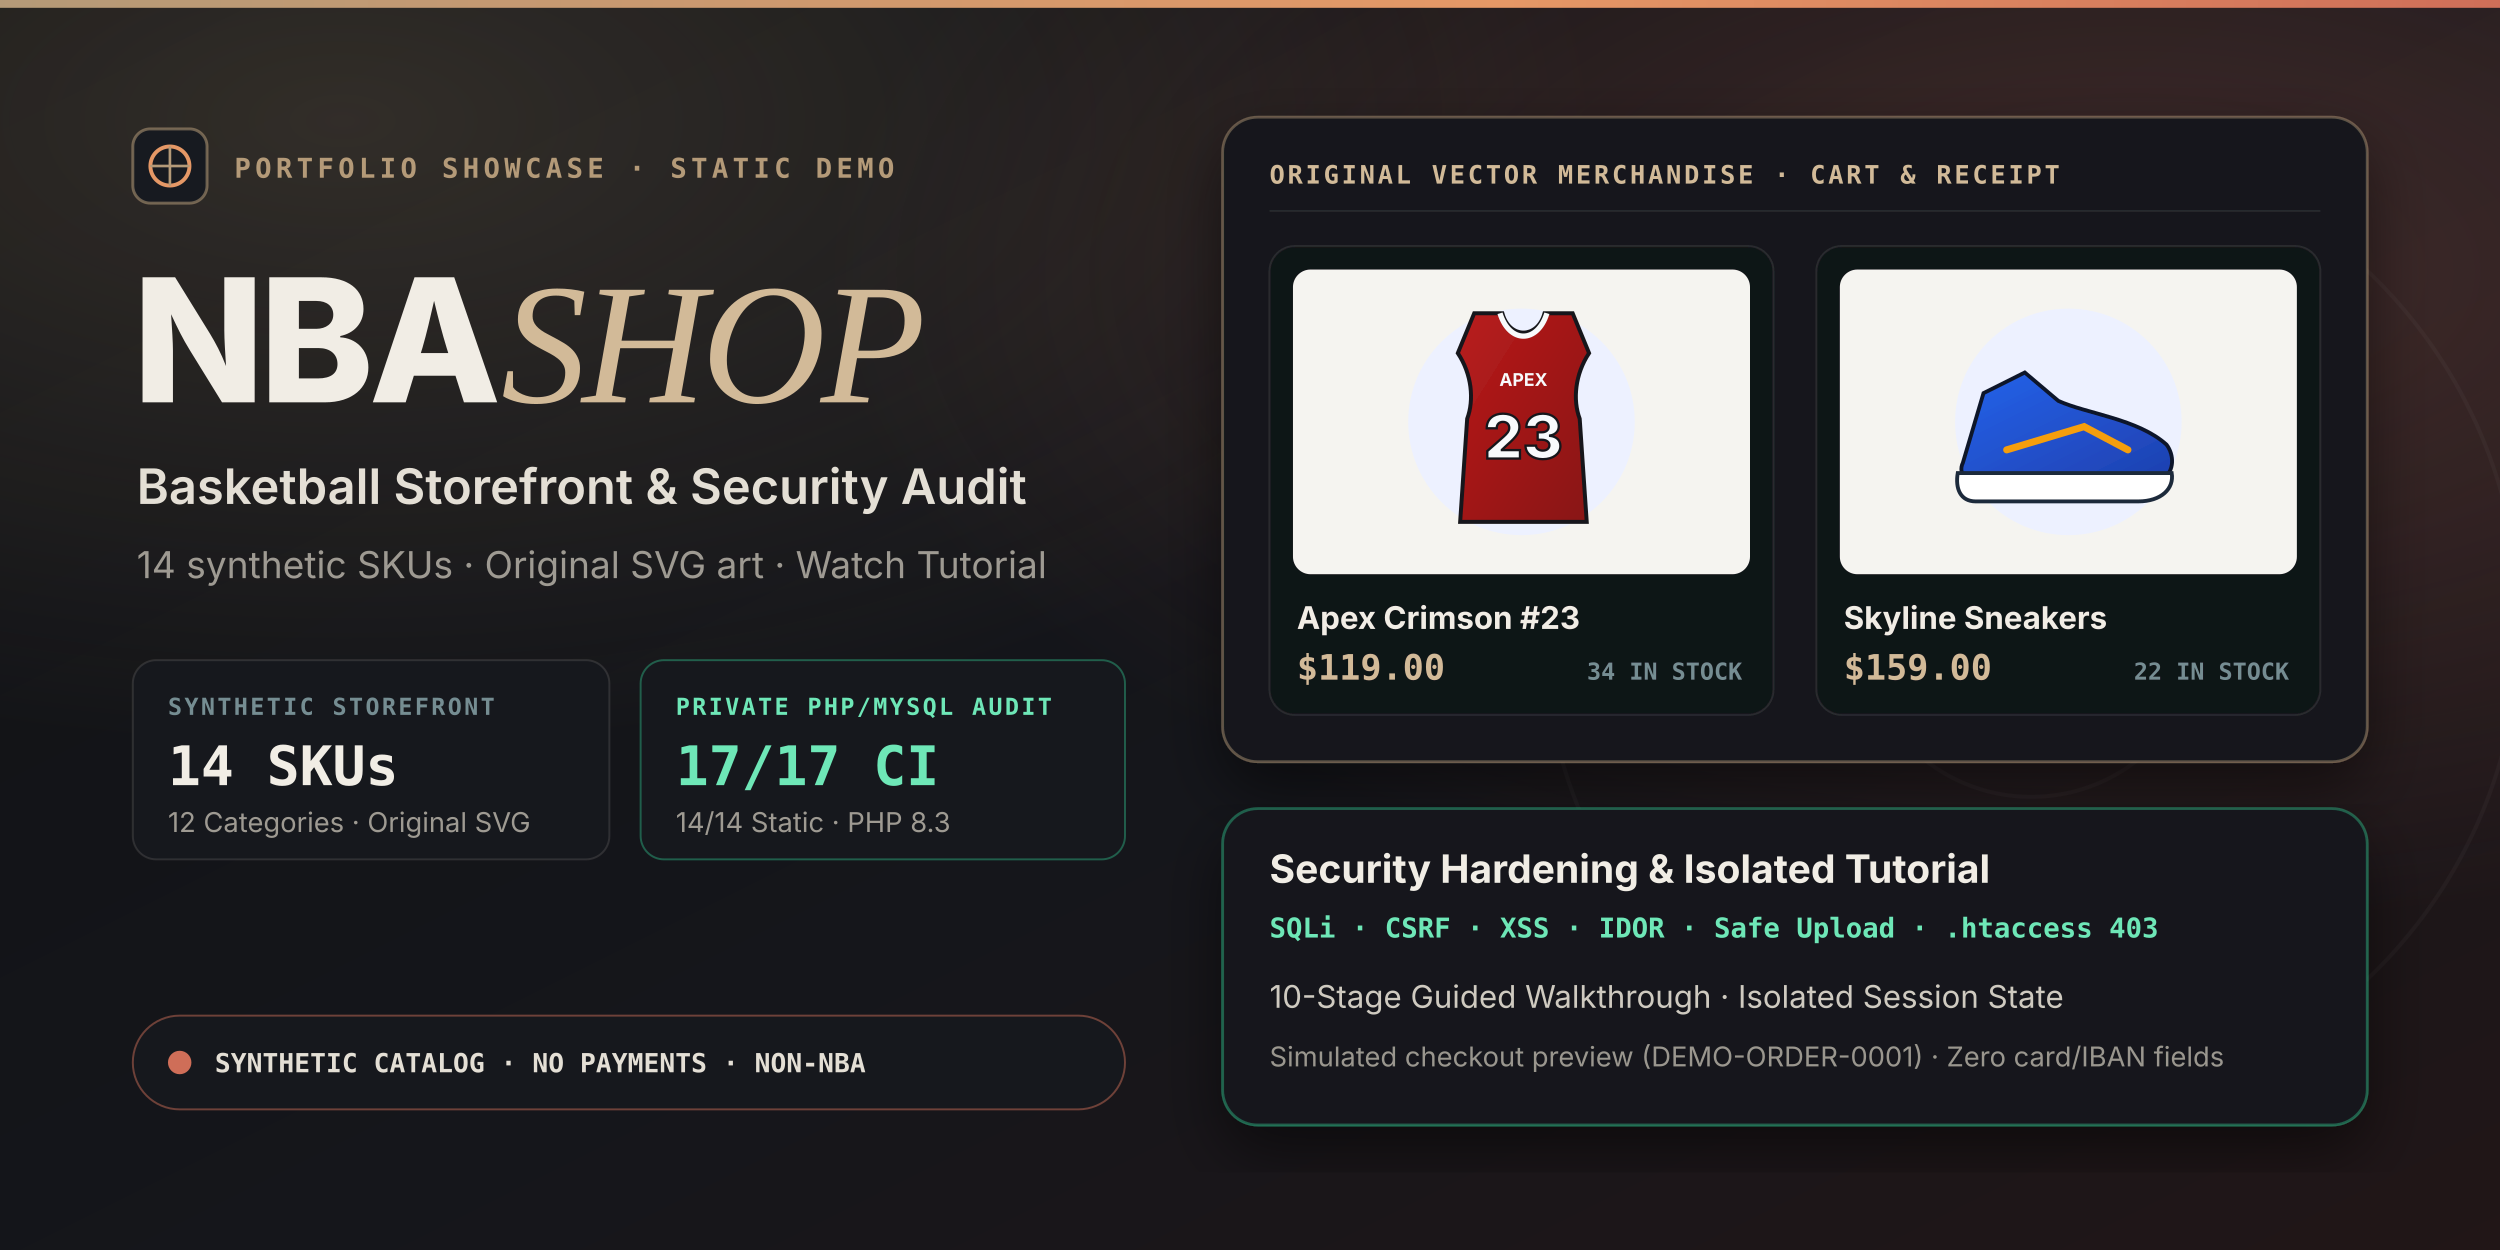
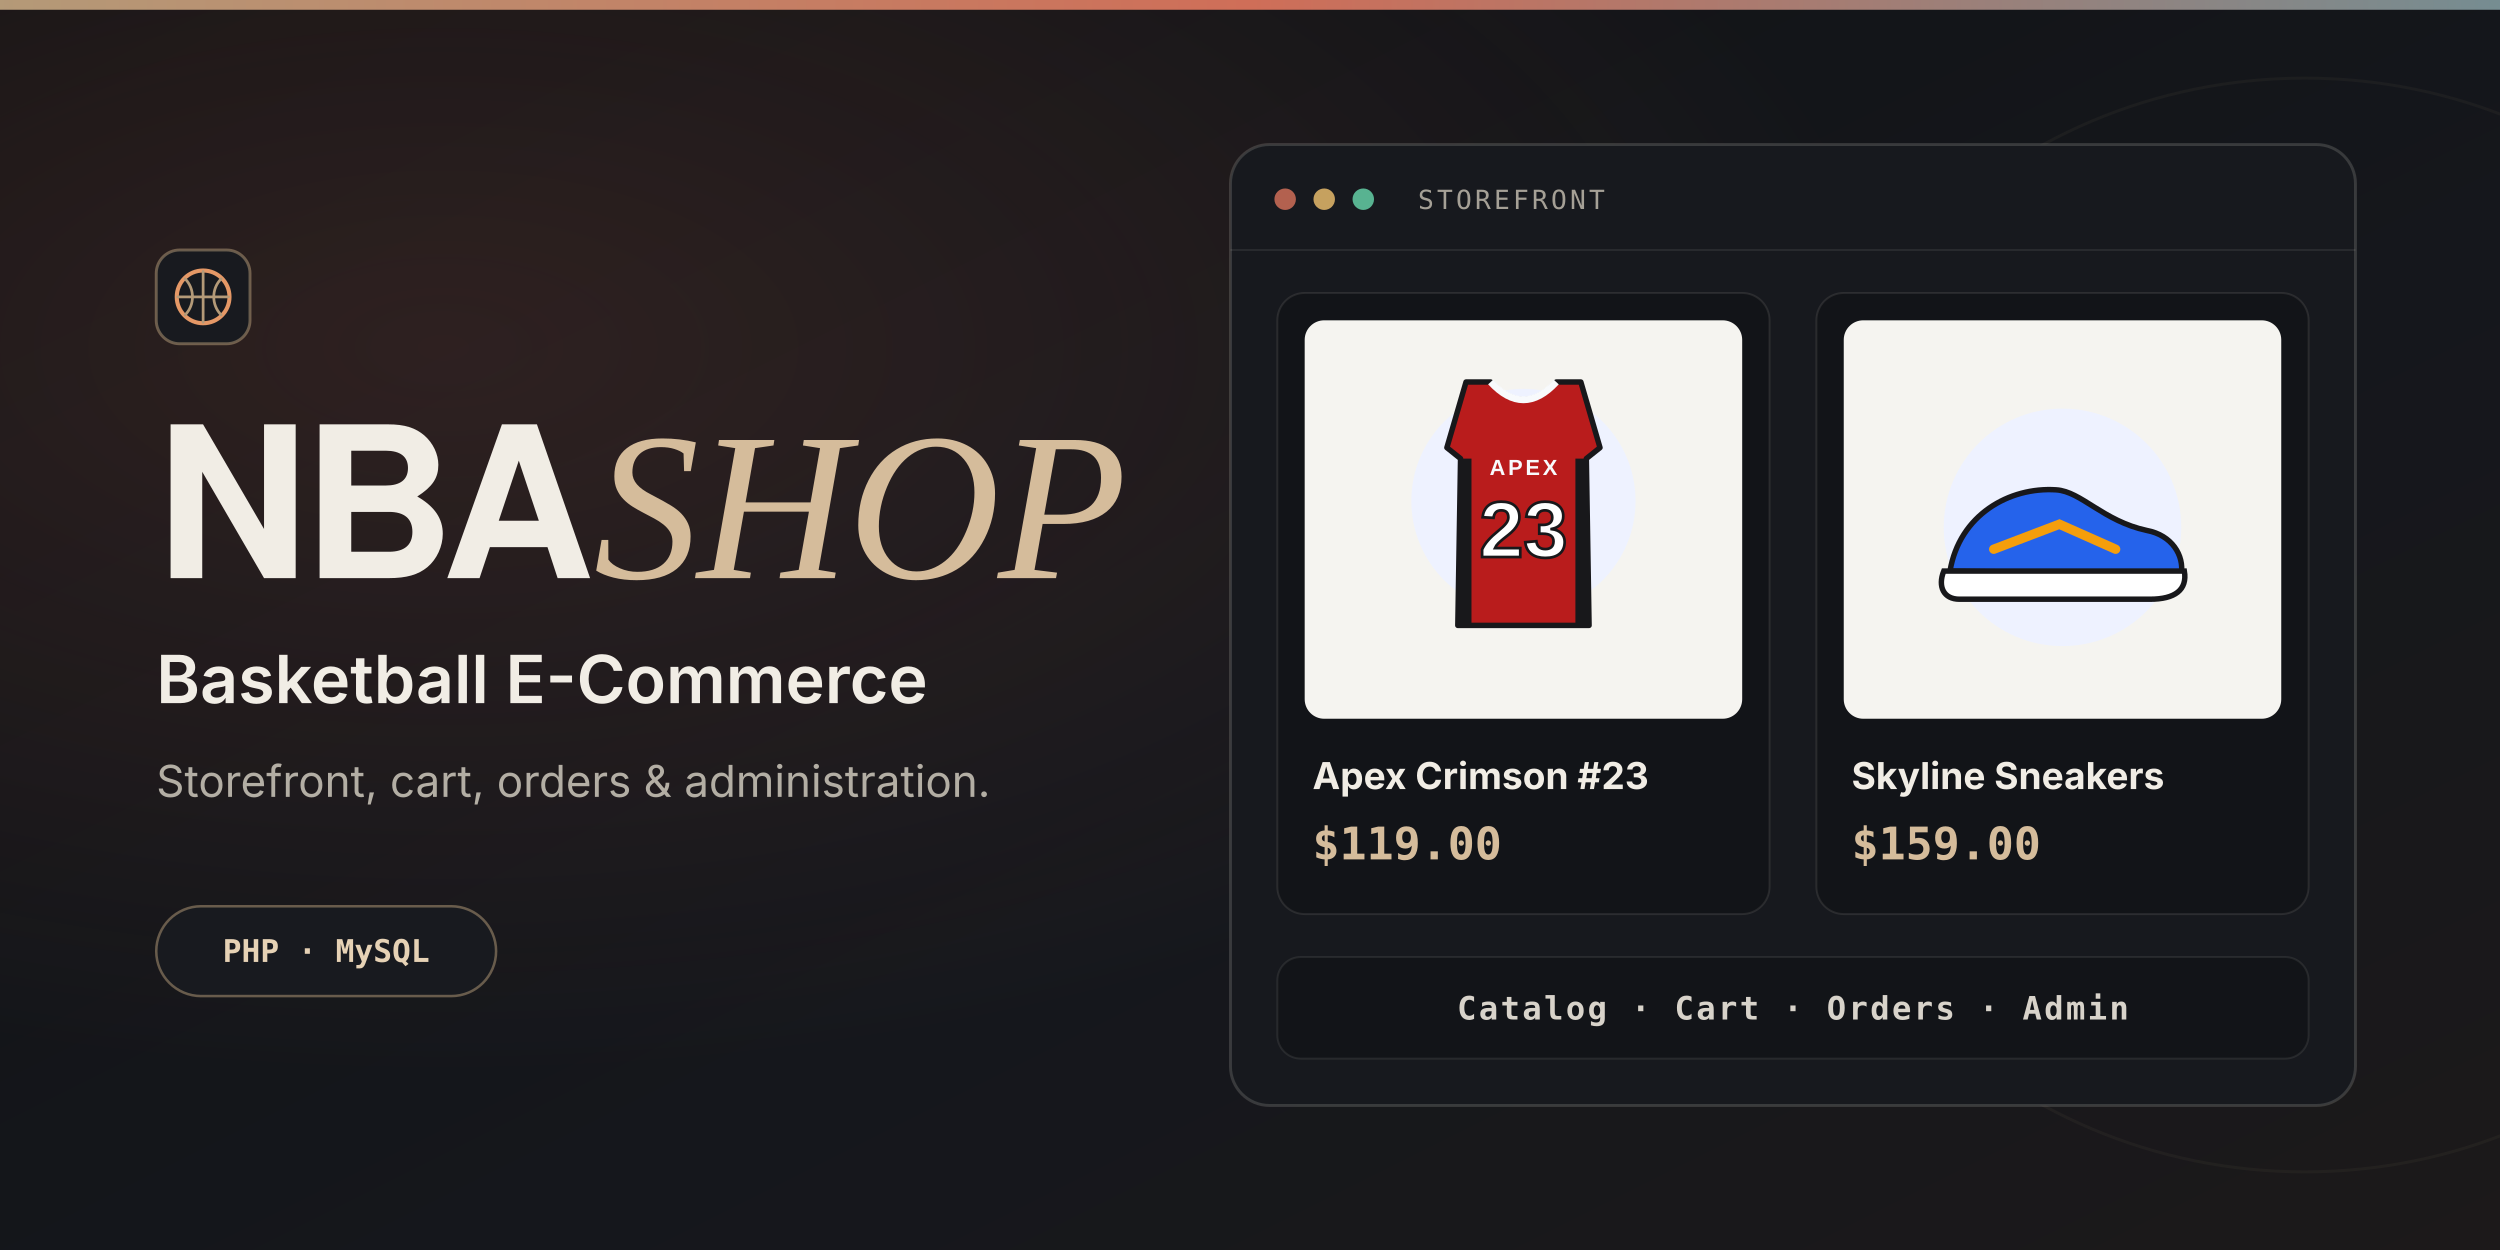
<svg xmlns="http://www.w3.org/2000/svg" viewBox="0 0 1280 640" width="1280" height="640">
  <defs>
-     <linearGradient id="spBg" x1="0%" y1="0%" x2="100%" y2="100%">
+     <linearGradient id="bg" x1="0" y1="0" x2="1" y2="1">
      <stop offset="0%" stop-color="#101113" />
-       <stop offset="56%" stop-color="#15161B" />
-       <stop offset="100%" stop-color="#211617" />
+       <stop offset="60%" stop-color="#15171C" />
+       <stop offset="100%" stop-color="#1C191A" />
    </linearGradient>
-     <radialGradient id="spBronze" cx="14%" cy="10%" r="50%">
-       <stop offset="0%" stop-color="#B49A78" stop-opacity="0.2" />
-       <stop offset="100%" stop-color="#B49A78" stop-opacity="0" />
-     </radialGradient>
-     <radialGradient id="spCourt" cx="85%" cy="22%" r="52%">
-       <stop offset="0%" stop-color="#CF6E58" stop-opacity="0.24" />
+     <radialGradient id="gl" cx="0.18" cy="0.28" r="0.58">
+       <stop offset="0%" stop-color="#CF6E58" stop-opacity="0.15" />
      <stop offset="100%" stop-color="#CF6E58" stop-opacity="0" />
    </radialGradient>
-     <linearGradient id="spRule" x1="0%" y1="0%" x2="100%" y2="0%">
+     <linearGradient id="topBar" x1="0" y1="0" x2="1" y2="0">
      <stop offset="0%" stop-color="#B49A78" />
-       <stop offset="60%" stop-color="#E59866" />
-       <stop offset="100%" stop-color="#CF6E58" />
+       <stop offset="50%" stop-color="#CF6E58" />
+       <stop offset="100%" stop-color="#758D92" />
    </linearGradient>
-     <linearGradient id="spJersey" x1="0%" y1="0%" x2="100%" y2="100%">
-       <stop offset="0%" stop-color="#B91C1C" />
-       <stop offset="100%" stop-color="#881313" />
-     </linearGradient>
-     <linearGradient id="spSneaker" x1="0%" y1="0%" x2="100%" y2="100%">
-       <stop offset="0%" stop-color="#2563EB" />
-       <stop offset="100%" stop-color="#1E40AF" />
-     </linearGradient>
-     <filter id="spShadow" x="-10%" y="-10%" width="120%" height="125%">
-       <feDropShadow dx="0" dy="14" stdDeviation="16" flood-color="#000000" flood-opacity="0.5" />
-     </filter>
  </defs>
-   <rect width="1280" height="640" fill="url(#spBg)" />
-   <rect width="1280" height="640" fill="url(#spBronze)" />
-   <rect width="1280" height="640" fill="url(#spCourt)" />
-   <rect width="1280" height="4" fill="url(#spRule)" />
-   <g fill="none" stroke="#F1EDE5" stroke-opacity="0.035" stroke-width="2">
-     <circle cx="1040" cy="320" r="250" />
-     <circle cx="1040" cy="320" r="88" />
-   </g>
-   <g transform="translate(68, 66)">
-     <rect x="0" y="0" width="38" height="38" rx="9" fill="#171A20" stroke="#B49A78" stroke-opacity="0.55" stroke-width="1.5" />
-     <circle cx="19" cy="19" r="10" fill="none" stroke="#E59866" stroke-width="2" />
-     <path d="M9.5 19 H28.5 M19 9.5 V28.5" fill="none" stroke="#B49A78" stroke-width="1.35" stroke-linecap="round" />
-     <text x="52" y="25" fill="#B49A78" font-family="ui-monospace, SFMono-Regular, Menlo, monospace" font-size="14" font-weight="700" letter-spacing="2.2">PORTFOLIO SHOWCASE · STATIC DEMO</text>
-   </g>
-   <g transform="translate(68, 206)">
-     <text x="0" y="0" fill="#F1EDE5" font-family="-apple-system, BlinkMacSystemFont, 'SF Pro Display', 'Segoe UI', sans-serif" font-size="88" font-weight="800" letter-spacing="-2.5">NBA<tspan fill="#D2BA98" font-family="Georgia, 'Times New Roman', serif" font-style="italic" font-weight="400">SHOP</tspan>
-     </text>
-     <text x="2" y="52" fill="#E4DFD5" font-family="-apple-system, BlinkMacSystemFont, 'SF Pro Text', 'Segoe UI', sans-serif" font-size="25" font-weight="600">Basketball Storefront &amp; Security Audit</text>
-     <text x="2" y="90" fill="#9E9A92" font-family="-apple-system, BlinkMacSystemFont, 'SF Pro Text', 'Segoe UI', sans-serif" font-size="19">14 synthetic SKUs · Original SVG art · Watch Tutorial</text>
-   </g>
-   <g transform="translate(68, 338)">
-     <rect x="0" y="0" width="244" height="102" rx="12" fill="#16181D" stroke="#F1EDE5" stroke-opacity="0.12" />
-     <text x="18" y="28" fill="#758D92" font-family="ui-monospace, Menlo, monospace" font-size="12" font-weight="700" letter-spacing="1.2">SYNTHETIC STOREFRONT</text>
-     <text x="18" y="64" fill="#F1EDE5" font-family="ui-monospace, Menlo, monospace" font-size="28" font-weight="700">14 SKUs</text>
-     <text x="18" y="88" fill="#9E9A92" font-family="-apple-system, sans-serif" font-size="14">12 Categories · Original SVG</text>
-     <rect x="260" y="0" width="248" height="102" rx="12" fill="#16181D" stroke="#34D399" stroke-opacity="0.38" />
-     <text x="278" y="28" fill="#6EE7B7" font-family="ui-monospace, Menlo, monospace" font-size="12" font-weight="700" letter-spacing="1.2">PRIVATE PHP/MYSQL AUDIT</text>
-     <text x="278" y="64" fill="#6EE7B7" font-family="ui-monospace, Menlo, monospace" font-size="28" font-weight="700">17/17 CI</text>
-     <text x="278" y="88" fill="#9E9A92" font-family="-apple-system, sans-serif" font-size="14">14/14 Static · PHP 8.3</text>
-   </g>
-   <g transform="translate(68, 520)">
-     <rect x="0" y="0" width="508" height="48" rx="24" fill="#16181D" stroke="#CF6E58" stroke-opacity="0.48" />
-     <circle cx="24" cy="24" r="6" fill="#CF6E58" />
-     <text x="42" y="29" fill="#E4DFD5" font-family="ui-monospace, Menlo, monospace" font-size="13.5" font-weight="600">SYNTHETIC CATALOG · NO PAYMENTS · NON-NBA</text>
-   </g>
-   <g transform="translate(626, 60)" filter="url(#spShadow)">
-     <rect x="0" y="0" width="586" height="330" rx="18" fill="#16181D" stroke="#B49A78" stroke-opacity="0.45" stroke-width="1.4" />
-     <text x="24" y="34" fill="#D2BA98" font-family="ui-monospace, Menlo, monospace" font-size="13" font-weight="700" letter-spacing="1.4">ORIGINAL VECTOR MERCHANDISE · CART &amp; RECEIPT</text>
-     <line x1="24" y1="48" x2="562" y2="48" stroke="#F1EDE5" stroke-opacity="0.08" />
-     <g transform="translate(24, 66)">
-       <rect x="0" y="0" width="258" height="240" rx="13" fill="#111318" stroke="#F1EDE5" stroke-opacity="0.1" />
-       <rect x="12" y="12" width="234" height="156" rx="9" fill="#F5F4F0" />
-       <circle cx="129" cy="90" r="58" fill="#EDF1FF" />
-       <g transform="translate(52, 8) scale(0.6)">
-         <path d="M88 44 L112 44 C118 66 142 66 148 44 L172 44 L186 78 C174 96 172 118 178 134 L184 222 L76 222 L82 134 C88 118 86 96 74 78 Z" fill="url(#spJersey)" stroke="#18181B" stroke-width="3.4" />
-         <path d="M110 44 C118 70 142 70 150 44" fill="none" stroke="#F8FAFC" stroke-width="4.5" />
-         <text x="130" y="106" text-anchor="middle" fill="#F8FAFC" font-family="-apple-system, sans-serif" font-weight="700" font-size="15">APEX</text>
-         <text x="130" y="168" text-anchor="middle" fill="#F8FAFC" stroke="#18181B" stroke-width="2" font-family="-apple-system, sans-serif" font-weight="800" font-size="52">23</text>
-       </g>
-       <text x="14" y="196" fill="#F1EDE5" font-family="-apple-system, sans-serif" font-size="16" font-weight="700">Apex Crimson #23</text>
-       <text x="14" y="222" fill="#D2BA98" font-family="ui-monospace, Menlo, monospace" font-size="18" font-weight="700">$119.00</text>
-       <text x="242" y="222" text-anchor="end" fill="#758D92" font-family="ui-monospace, Menlo, monospace" font-size="12" font-weight="600">34 IN STOCK</text>
-     </g>
-     <g transform="translate(304, 66)">
-       <rect x="0" y="0" width="258" height="240" rx="13" fill="#111318" stroke="#F1EDE5" stroke-opacity="0.1" />
-       <rect x="12" y="12" width="234" height="156" rx="9" fill="#F5F4F0" />
-       <circle cx="129" cy="90" r="58" fill="#EDF1FF" />
-       <g transform="translate(42, 4) scale(0.66)">
-         <path d="M50 162 L66 108 L98 92 L124 114 C146 124 186 128 208 148 C214 156 214 168 206 174 L54 174 C48 172 48 166 50 162 Z" fill="url(#spSneaker)" stroke="#0F172A" stroke-width="3" />
-         <path d="M46 170 L212 170 C214 182 204 192 186 192 L60 192 C48 192 44 182 46 170 Z" fill="#FFFFFF" stroke="#1E293B" stroke-width="3" />
-         <path d="M84 152 L144 134 L178 152" fill="none" stroke="#F59E0B" stroke-width="5.5" stroke-linecap="round" />
-       </g>
-       <text x="14" y="196" fill="#F1EDE5" font-family="-apple-system, sans-serif" font-size="16" font-weight="700">Skyline Sneakers</text>
-       <text x="14" y="222" fill="#D2BA98" font-family="ui-monospace, Menlo, monospace" font-size="18" font-weight="700">$159.00</text>
-       <text x="242" y="222" text-anchor="end" fill="#758D92" font-family="ui-monospace, Menlo, monospace" font-size="12" font-weight="600">22 IN STOCK</text>
+   <rect width="1280" height="640" fill="url(#bg)" />
+   <rect width="1280" height="640" fill="url(#gl)" />
+   <rect width="1280" height="5" fill="url(#topBar)" />
+   <circle cx="1180" cy="320" r="280" fill="none" stroke="#B49A78" stroke-opacity="0.06" stroke-width="1.5" />
+   <g transform="translate(80, 128)">
+     <rect x="0" y="0" width="48" height="48" rx="12" fill="#181A1F" stroke="#B49A78" stroke-opacity="0.52" stroke-width="1.5" />
+     <circle cx="24" cy="24" r="13.5" fill="none" stroke="#E59866" stroke-width="2.1" />
+     <path d="M11 24 H37 M24 11 V37 M14.8 14.8 C19.8 19.8 19.8 28.2 14.8 33.2 M33.2 14.8 C28.2 19.8 28.2 28.2 33.2 33.2" fill="none" stroke="#B49A78" stroke-width="1.4" stroke-linecap="round" />
+     <text x="0" y="168" font-family="-apple-system, BlinkMacSystemFont, 'Segoe UI', Helvetica, Arial, sans-serif" font-size="108" font-weight="800" fill="#F1EDE5" letter-spacing="-3.2">NBA</text>
+     <text x="224" y="168" font-family="Georgia, 'Times New Roman', serif" font-size="108" font-style="italic" font-weight="400" fill="#D5BC9B" letter-spacing="-1">SHOP</text>
+     <text x="0" y="232" fill="#F1EDE5" font-family="-apple-system, BlinkMacSystemFont, 'Segoe UI', sans-serif" font-size="34" font-weight="600">Basketball E-Commerce</text>
+     <text x="0" y="280" fill="#B3AEA4" font-family="-apple-system, BlinkMacSystemFont, 'Segoe UI', sans-serif" font-size="22.5">Storefront, cart, orders &amp; administration.</text>
+     <g transform="translate(0, 336)">
+       <rect x="0" y="0" width="174" height="46" rx="23" fill="#181A1F" stroke="#B49A78" stroke-opacity="0.52" stroke-width="1.3" />
+       <text x="87" y="28.5" text-anchor="middle" fill="#E6D2B5" font-family="ui-monospace, SFMono-Regular, Menlo, monospace" font-size="16" font-weight="700">PHP · MySQL</text>
    </g>
  </g>
-   <g transform="translate(626, 414)" filter="url(#spShadow)">
-     <rect x="0" y="0" width="586" height="162" rx="18" fill="#16181D" stroke="#34D399" stroke-opacity="0.38" stroke-width="1.4" />
-     <text x="24" y="38" fill="#F1EDE5" font-family="-apple-system, BlinkMacSystemFont, 'SF Pro Display', sans-serif" font-size="20" font-weight="700">Security Hardening &amp; Isolated Tutorial</text>
-     <text x="24" y="66" fill="#6EE7B7" font-family="ui-monospace, Menlo, monospace" font-size="14" font-weight="700">SQLi · CSRF · XSS · IDOR · Safe Upload · .htaccess 403</text>
-     <text x="24" y="102" fill="#CFCAC0" font-family="-apple-system, sans-serif" font-size="16">10-Stage Guided Walkthrough · Isolated Session State</text>
-     <text x="24" y="132" fill="#9A968E" font-family="-apple-system, sans-serif" font-size="14">Simulated checkout preview (DEMO-ORDER-0001) · Zero card/IBAN fields</text>
+   <g transform="translate(630, 74)">
+     <rect x="0" y="0" width="576" height="492" rx="20" fill="#17191E" stroke="#F1EDE5" stroke-opacity="0.16" stroke-width="1.5" />
+     <circle cx="28" cy="28" r="5.5" fill="#CF6E58" fill-opacity="0.85" />
+     <circle cx="48" cy="28" r="5.5" fill="#E5B96B" fill-opacity="0.85" />
+     <circle cx="68" cy="28" r="5.5" fill="#6EE7B7" fill-opacity="0.75" />
+     <text x="96" y="33" fill="#A5A096" font-family="ui-monospace, SFMono-Regular, Menlo, monospace" font-size="13.5" letter-spacing="1.6">STOREFRONT</text>
+     <line x1="0" y1="54" x2="576" y2="54" stroke="#F1EDE5" stroke-opacity="0.08" />
+     <g transform="translate(24, 76)">
+       <rect x="0" y="0" width="252" height="318" rx="14" fill="#121418" stroke="#F1EDE5" stroke-opacity="0.1" />
+       <rect x="14" y="14" width="224" height="204" rx="10" fill="#F5F4F0" />
+       <g transform="translate(56, 26) scale(0.7)">
+         <circle cx="100" cy="115" r="82" fill="#EEF2FF" />
+         <path d="M58 28 L76 28 Q100 54 124 28 L142 28 L156 76 L146 84 L148 206 L52 206 L54 84 L44 76 Z" fill="#B91C1C" stroke="#18181B" stroke-width="4" stroke-linejoin="round" />
+         <path d="M54 84 L62 84 L62 206 L52 206 Z M138 84 L146 84 L148 206 L138 206 Z" fill="#18181B" />
+         <path d="M76 28 Q100 54 124 28" fill="none" stroke="#F8FAFC" stroke-width="5" />
+         <text x="100" y="96" text-anchor="middle" fill="#F8FAFC" font-family="Arial, sans-serif" font-weight="800" font-size="16" letter-spacing="2">APEX</text>
+         <text x="100" y="156" text-anchor="middle" fill="#FFFFFF" stroke="#18181B" stroke-width="2" font-family="Arial, sans-serif" font-weight="900" font-size="58">23</text>
+       </g>
+       <text x="18" y="254" fill="#F1EDE5" font-family="-apple-system, BlinkMacSystemFont, 'Segoe UI', sans-serif" font-size="19" font-weight="700">Apex Crimson #23</text>
+       <text x="18" y="290" fill="#D5BC9B" font-family="ui-monospace, SFMono-Regular, Menlo, monospace" font-size="23" font-weight="700">$119.00</text>
+     </g>
+     <g transform="translate(300, 76)">
+       <rect x="0" y="0" width="252" height="318" rx="14" fill="#121418" stroke="#F1EDE5" stroke-opacity="0.1" />
+       <rect x="14" y="14" width="224" height="204" rx="10" fill="#F5F4F0" />
+       <g transform="translate(46, 40) scale(0.8)">
+         <circle cx="100" cy="100" r="76" fill="#EEF2FF" />
+         <path d="M28 128 C34 92 66 74 96 76 C112 77 126 96 154 102 C170 105 178 118 176 130 Z" fill="#2563EB" stroke="#18181B" stroke-width="3.5" stroke-linejoin="round" />
+         <path d="M24 128 L178 128 C180 140 172 146 156 146 L34 146 C24 146 20 138 24 128 Z" fill="#FFFFFF" stroke="#18181B" stroke-width="3.5" />
+         <path d="M56 114 L98 98 L134 114" fill="none" stroke="#F59E0B" stroke-width="6" stroke-linecap="round" />
+       </g>
+       <text x="18" y="254" fill="#F1EDE5" font-family="-apple-system, BlinkMacSystemFont, 'Segoe UI', sans-serif" font-size="19" font-weight="700">Skyline Sneakers</text>
+       <text x="18" y="290" fill="#D5BC9B" font-family="ui-monospace, SFMono-Regular, Menlo, monospace" font-size="23" font-weight="700">$159.00</text>
+     </g>
+     <rect x="24" y="416" width="528" height="52" rx="12" fill="#121418" stroke="#F1EDE5" stroke-opacity="0.09" />
+     <text x="288" y="448" text-anchor="middle" fill="#D8D3CA" font-family="ui-monospace, SFMono-Regular, Menlo, monospace" font-size="16.5" font-weight="600" letter-spacing="1.2">Catalog  ·  Cart  ·  Orders  ·  Admin</text>
  </g>
</svg>
